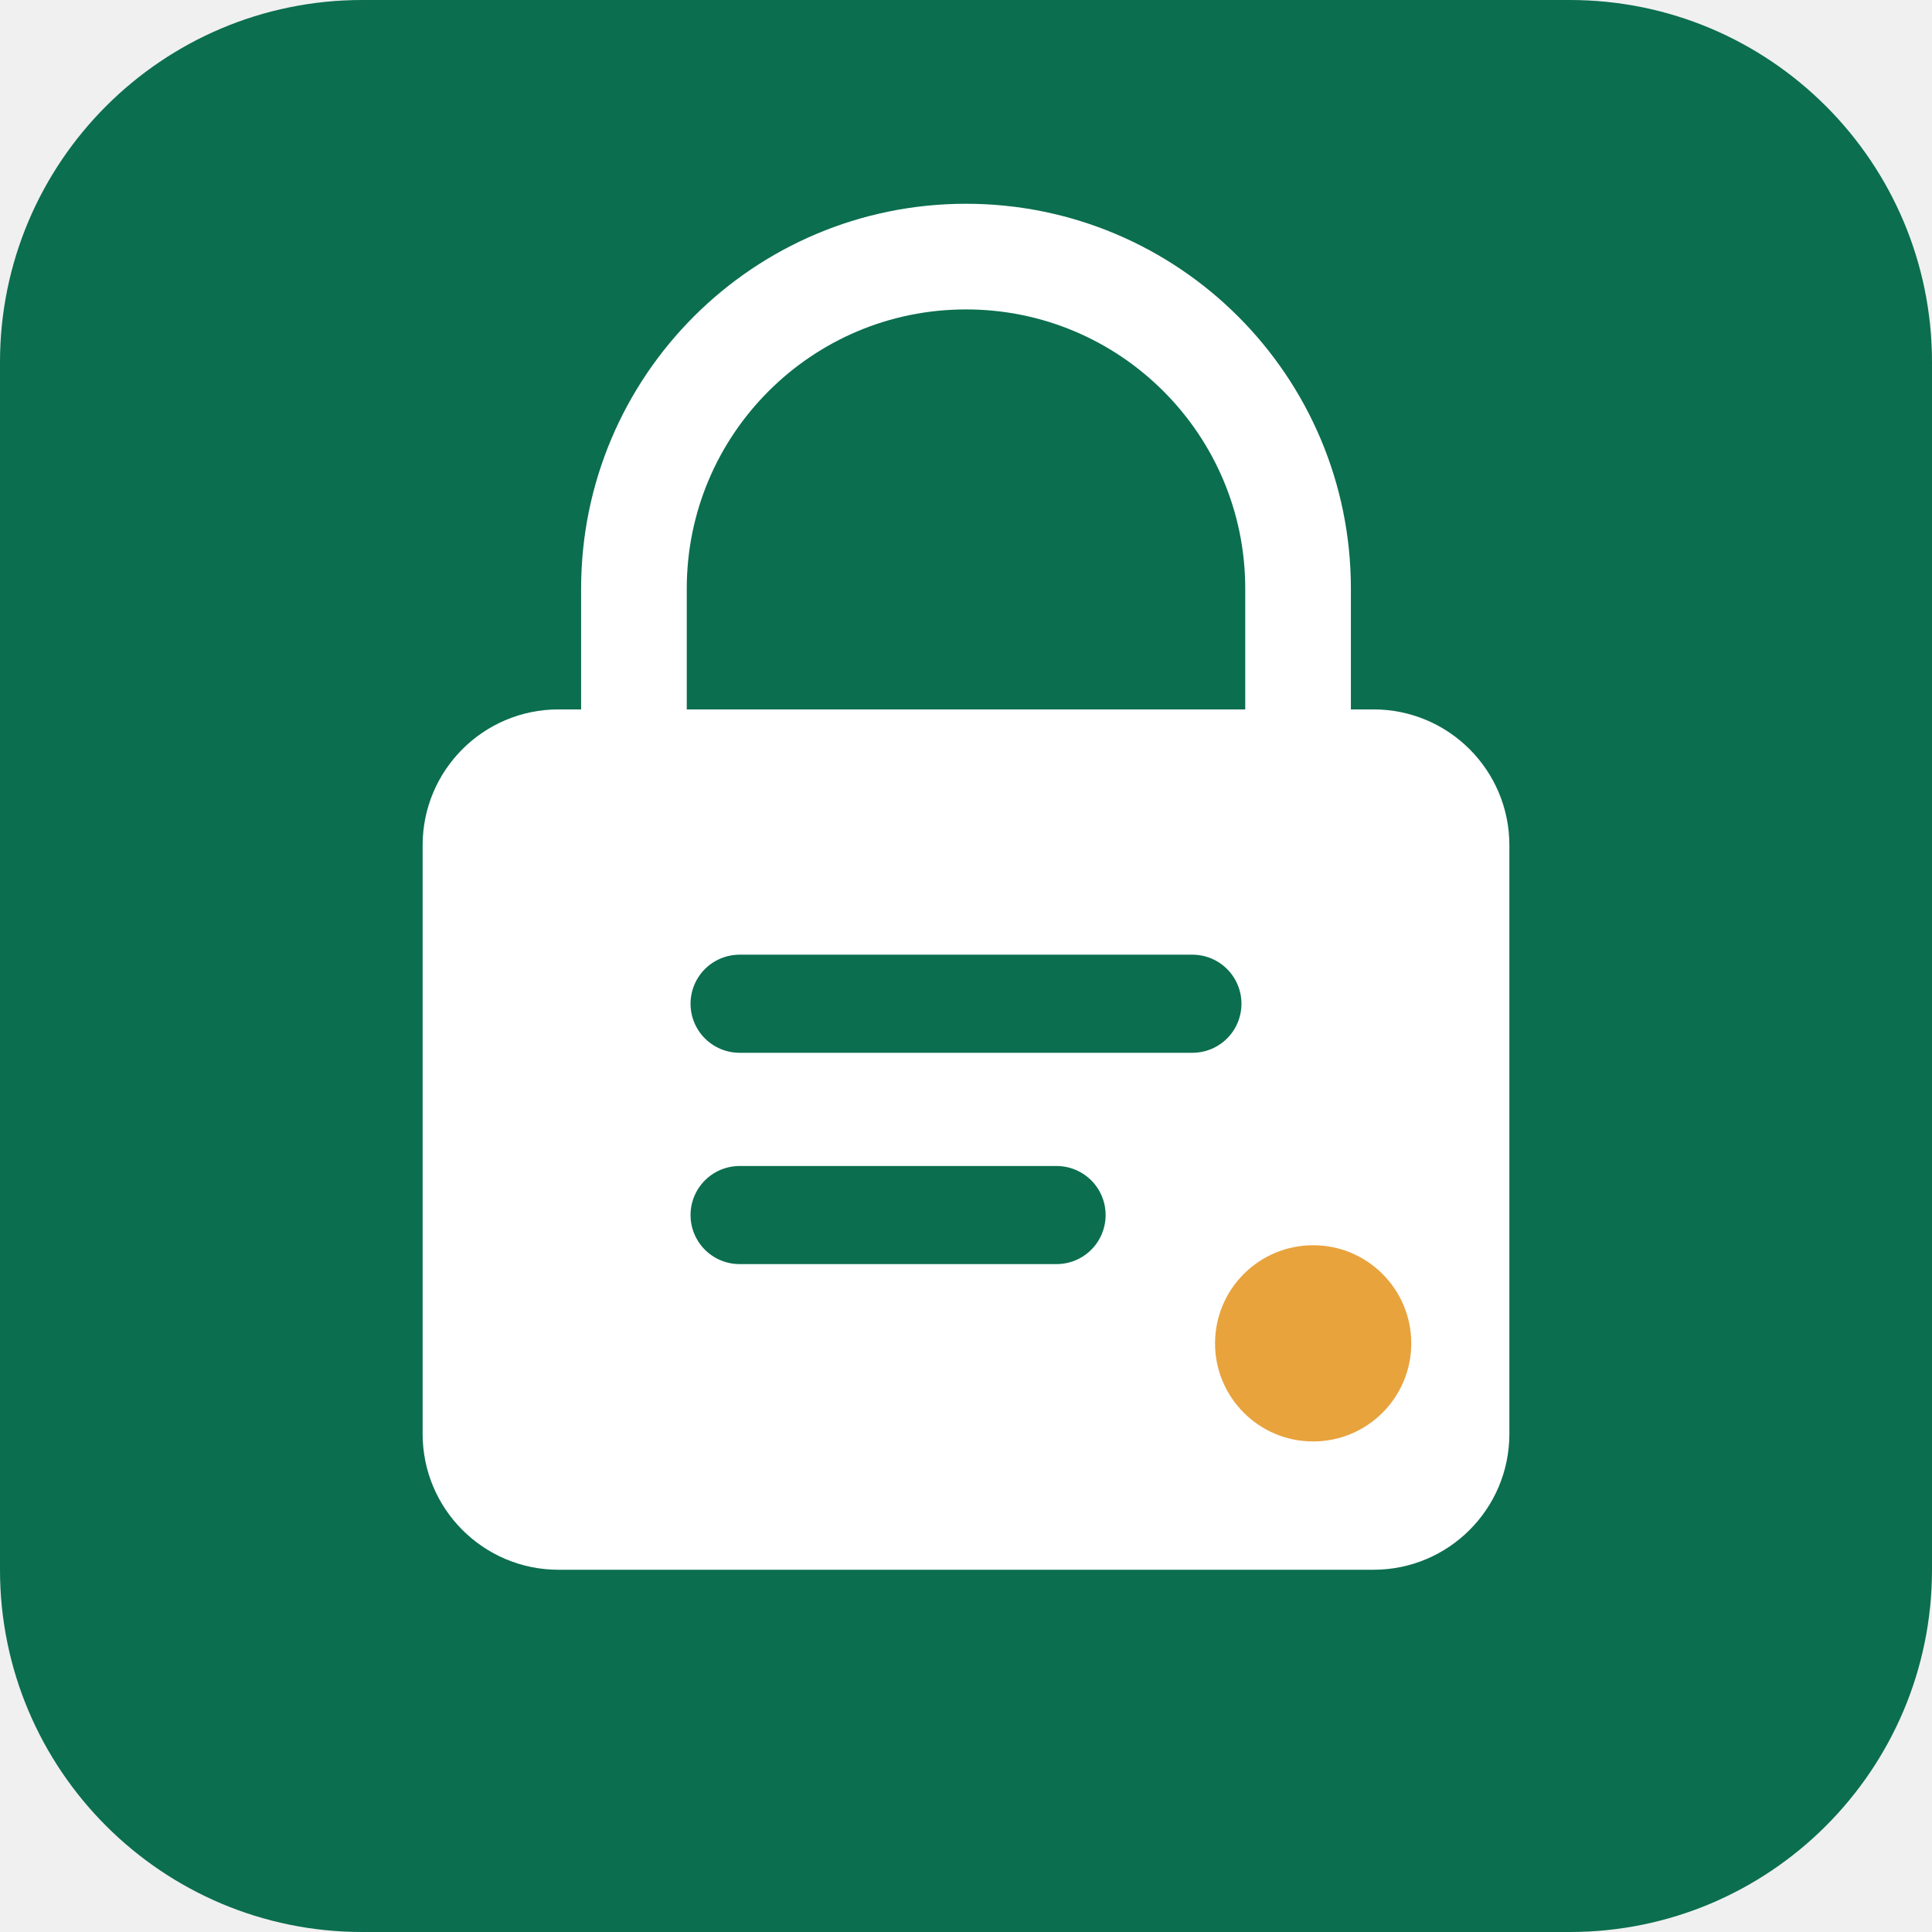
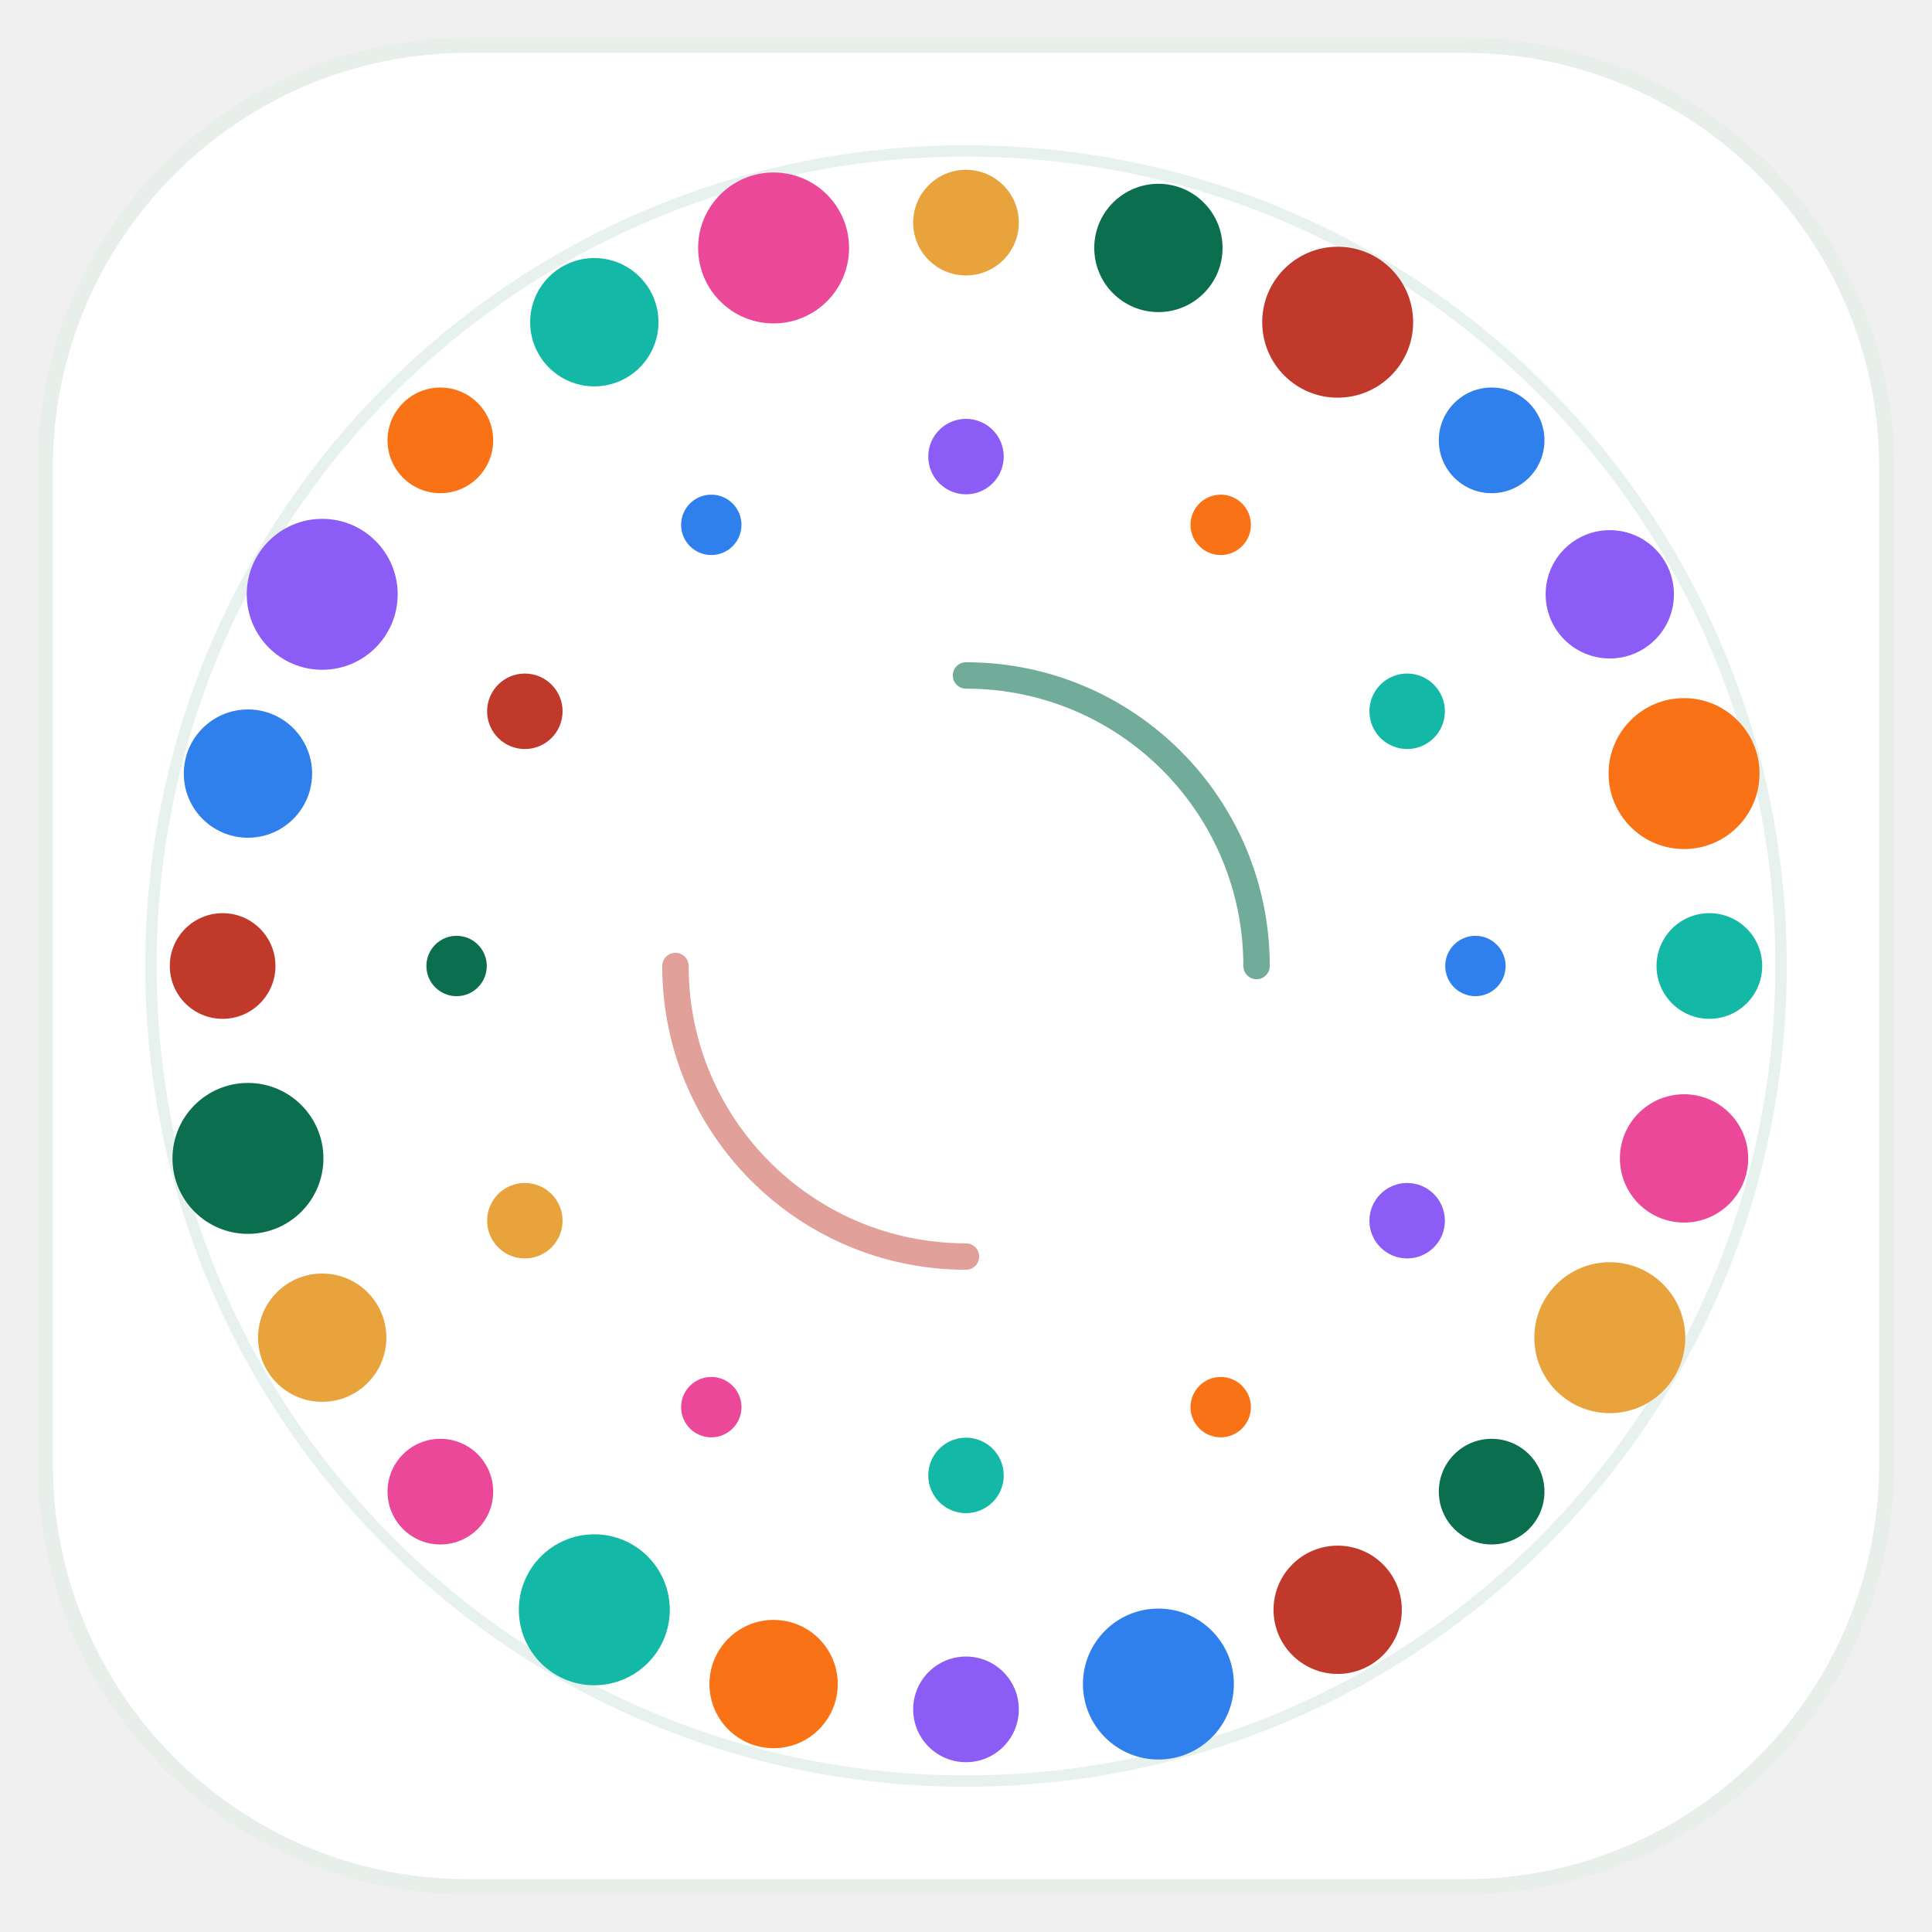
<svg xmlns="http://www.w3.org/2000/svg" viewBox="0 0 512 512" width="512" height="512">
-   <rect width="512" height="512" rx="96" fill="#0B6E4F" />
-   <path d="M168 188V156c0-48.6 39.4-88 88-88s88 39.4 88 88v32" fill="none" stroke="#FFFFFF" stroke-width="28" stroke-linecap="round" />
-   <rect x="112" y="188" width="288" height="228" rx="36" fill="#FFFFFF" />
-   <path d="M196 266h120M196 322h84" stroke="#0B6E4F" stroke-width="26" stroke-linecap="round" />
-   <circle cx="348" cy="356" r="26" fill="#E8A33D" />
+   <rect x="12" y="12" width="488" height="488" rx="112" fill="#FFFFFF" stroke="#E8EEE9" stroke-width="4" />
+   <circle cx="256" cy="256" r="216" fill="none" stroke="#0B6E4F" stroke-opacity=".10" stroke-width="3" />
+   <circle cx="256.00" cy="59.00" r="14" fill="#E8A33D" />
+   <circle cx="306.99" cy="65.71" r="17" fill="#0B6E4F" />
+   <circle cx="354.50" cy="85.39" r="20" fill="#C0392B" />
+   <circle cx="395.30" cy="116.70" r="14" fill="#2F80ED" />
+   <circle cx="426.61" cy="157.50" r="17" fill="#8B5CF6" />
+   <circle cx="446.29" cy="205.01" r="20" fill="#F97316" />
+   <circle cx="453.00" cy="256.00" r="14" fill="#14B8A6" />
+   <circle cx="446.29" cy="306.99" r="17" fill="#EC4899" />
+   <circle cx="426.61" cy="354.50" r="20" fill="#E8A33D" />
+   <circle cx="395.30" cy="395.30" r="14" fill="#0B6E4F" />
+   <circle cx="354.50" cy="426.61" r="17" fill="#C0392B" />
+   <circle cx="306.99" cy="446.29" r="20" fill="#2F80ED" />
+   <circle cx="256.00" cy="453.00" r="14" fill="#8B5CF6" />
+   <circle cx="205.01" cy="446.29" r="17" fill="#F97316" />
+   <circle cx="157.50" cy="426.61" r="20" fill="#14B8A6" />
+   <circle cx="116.70" cy="395.30" r="14" fill="#EC4899" />
+   <circle cx="85.39" cy="354.50" r="17" fill="#E8A33D" />
+   <circle cx="65.71" cy="306.99" r="20" fill="#0B6E4F" />
+   <circle cx="59.00" cy="256.00" r="14" fill="#C0392B" />
+   <circle cx="65.71" cy="205.01" r="17" fill="#2F80ED" />
+   <circle cx="85.39" cy="157.50" r="20" fill="#8B5CF6" />
+   <circle cx="116.70" cy="116.70" r="14" fill="#F97316" />
+   <circle cx="157.50" cy="85.39" r="17" fill="#14B8A6" />
+   <circle cx="205.01" cy="65.71" r="20" fill="#EC4899" />
+   <circle cx="391.00" cy="256.00" r="8" fill="#2F80ED" />
+   <circle cx="372.91" cy="323.50" r="10" fill="#8B5CF6" />
+   <circle cx="323.50" cy="372.91" r="8" fill="#F97316" />
+   <circle cx="256.00" cy="391.00" r="10" fill="#14B8A6" />
+   <circle cx="188.50" cy="372.91" r="8" fill="#EC4899" />
+   <circle cx="139.09" cy="323.50" r="10" fill="#E8A33D" />
+   <circle cx="121.00" cy="256.00" r="8" fill="#0B6E4F" />
+   <circle cx="139.09" cy="188.50" r="10" fill="#C0392B" />
+   <circle cx="188.50" cy="139.09" r="8" fill="#2F80ED" />
+   <circle cx="256.00" cy="121.00" r="10" fill="#8B5CF6" />
+   <circle cx="323.50" cy="139.09" r="8" fill="#F97316" />
+   <circle cx="372.91" cy="188.50" r="10" fill="#14B8A6" />
+   <path d="M256 179A77 77 0 0 1 333 256" fill="none" stroke="#0B6E4F" stroke-width="7" stroke-linecap="round" opacity=".58" />
+   <path d="M256 333A77 77 0 0 1 179 256" fill="none" stroke="#C0392B" stroke-width="7" stroke-linecap="round" opacity=".48" />
</svg>
